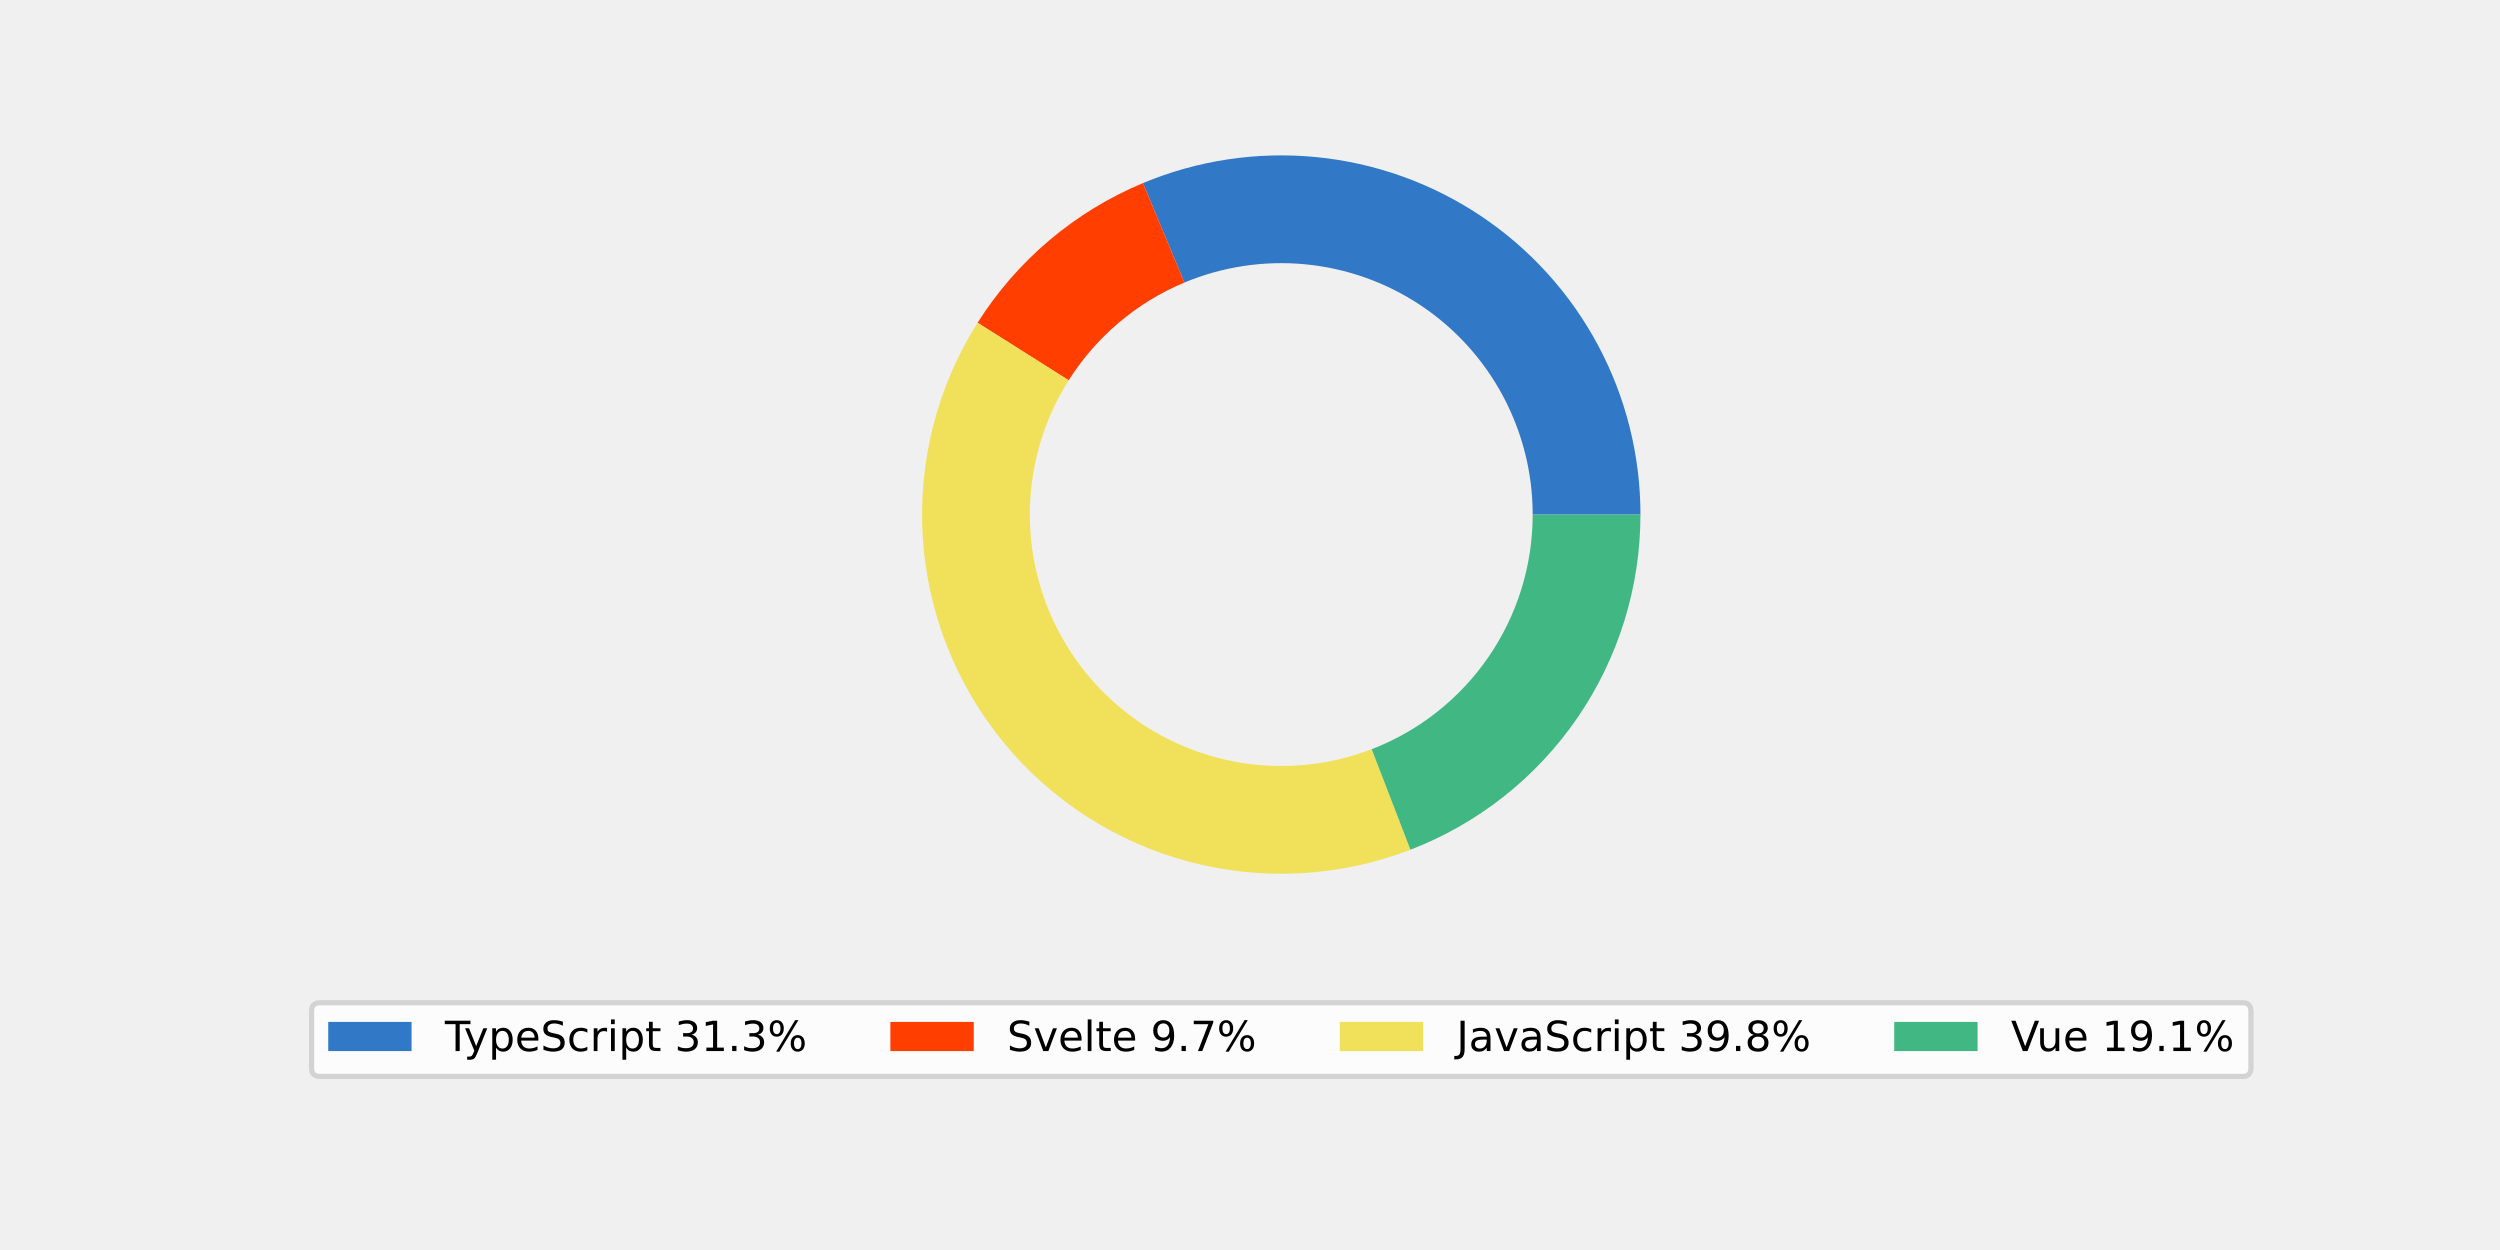
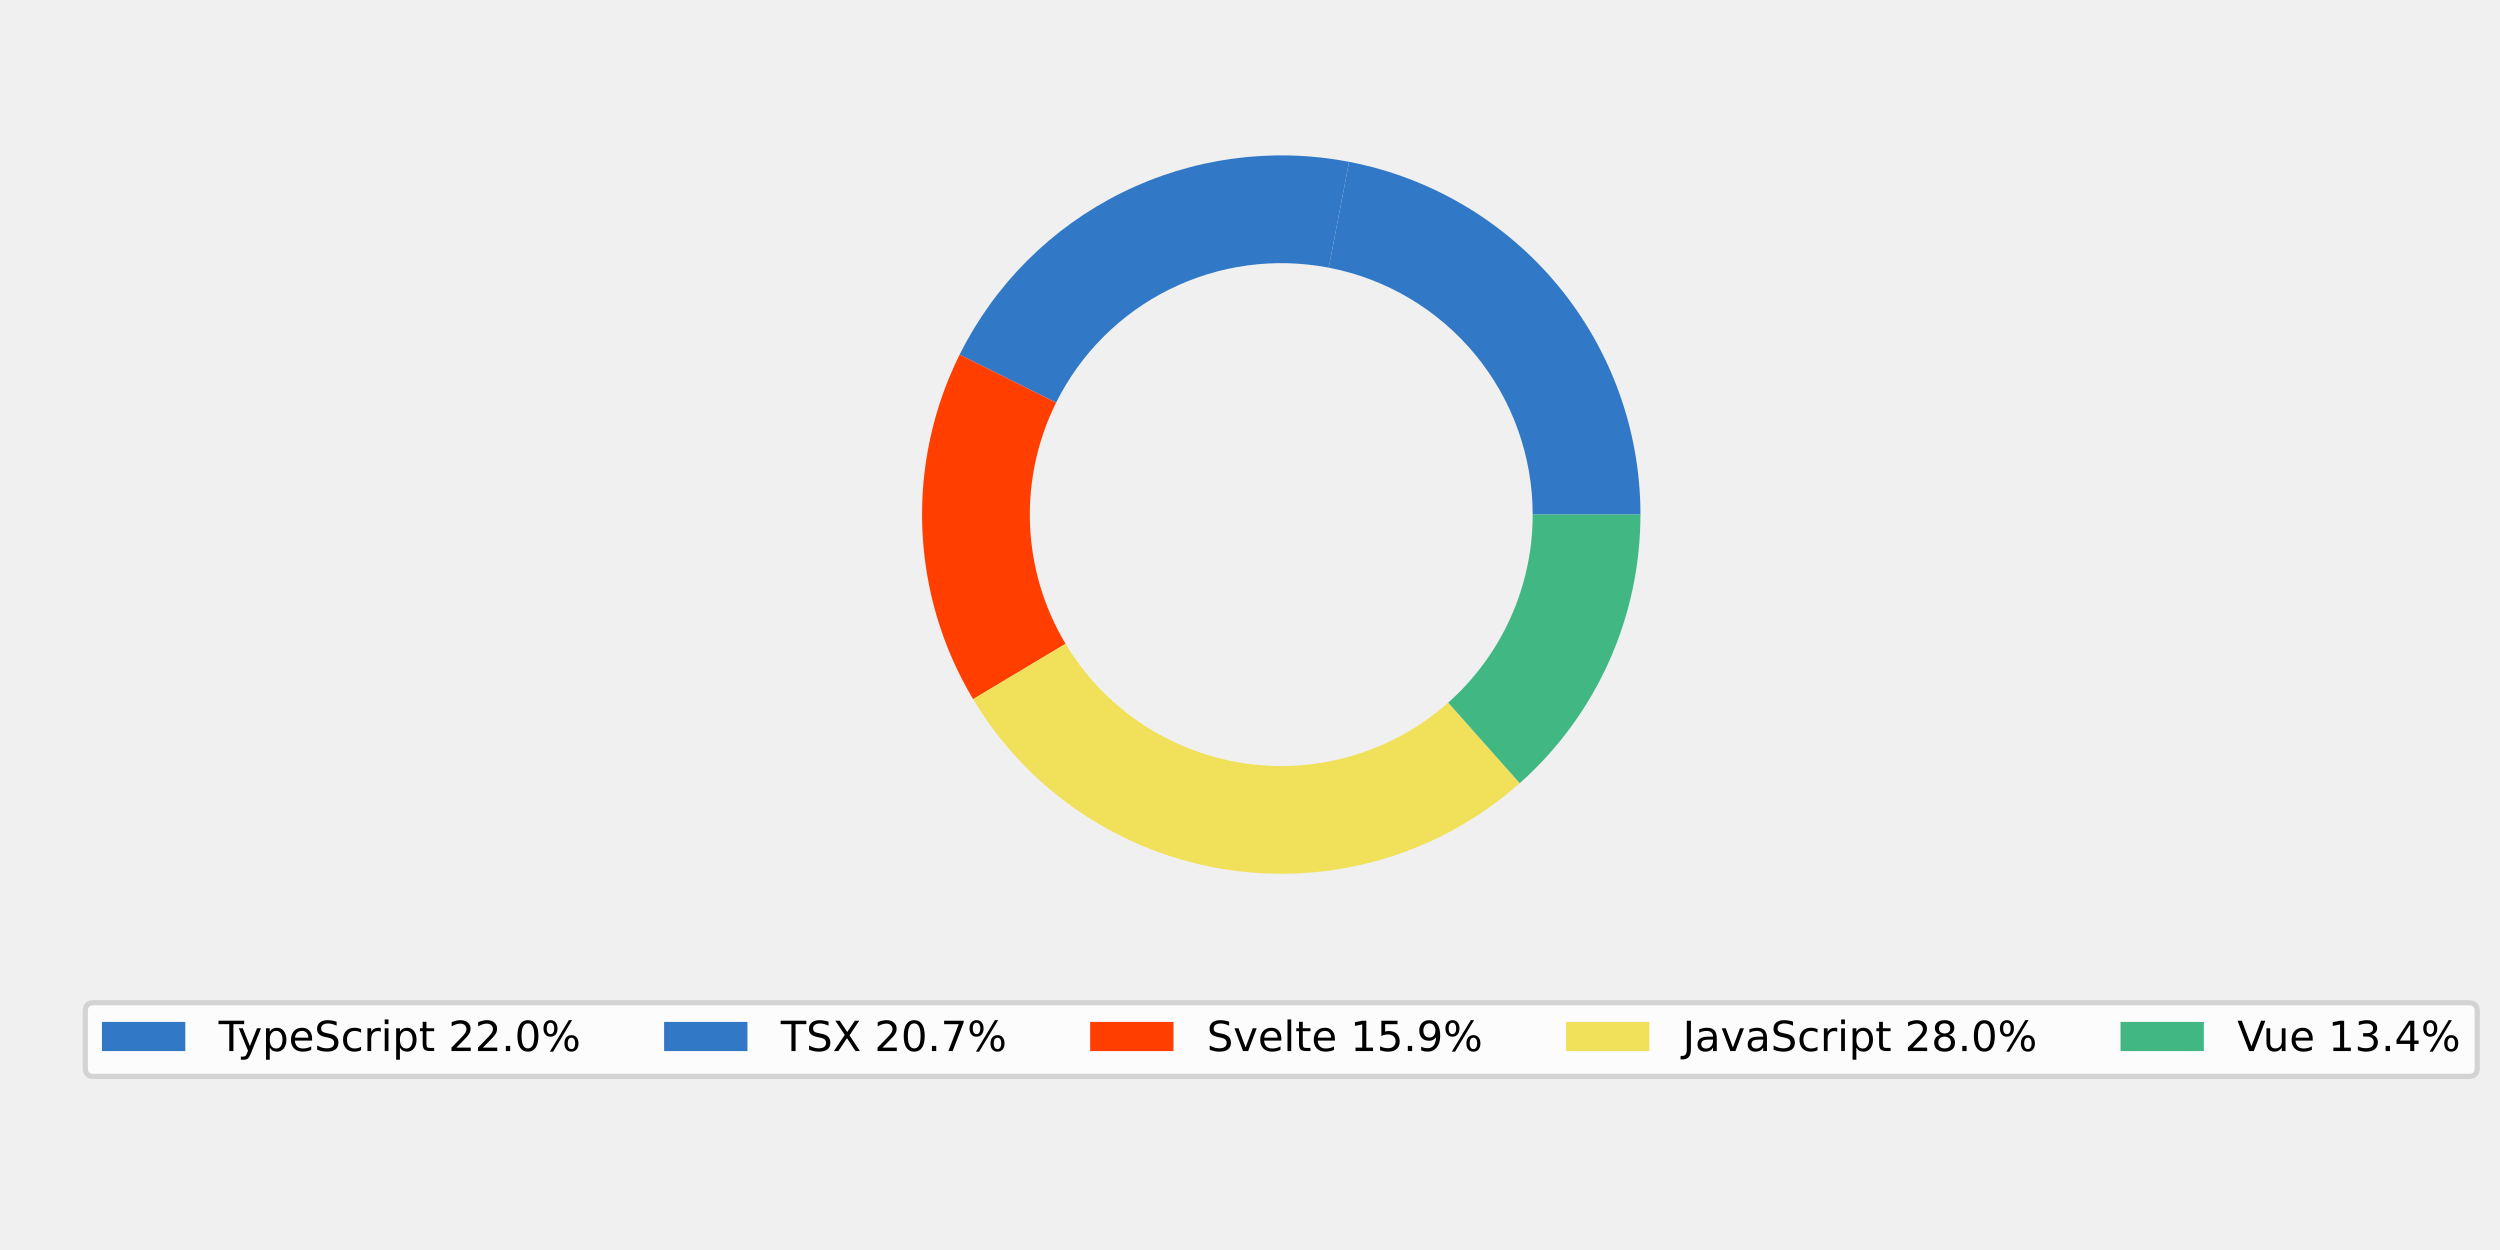
<svg xmlns="http://www.w3.org/2000/svg" xmlns:xlink="http://www.w3.org/1999/xlink" width="480pt" height="240pt" viewBox="0 0 480 240" version="1.1">
  <defs>
    <style type="text/css">*{stroke-linejoin: round; stroke-linecap: butt}</style>
  </defs>
  <g id="figure_1">
    <g id="patch_1">
      <path d="M 0 240  L 480 240  L 480 0  L 0 0  L 0 240  z " style="fill: none" />
    </g>
    <g id="axes_1">
      <g id="patch_2">
-         <path d="M 294.276 98.8  C 294.276 90.851 292.312 83.023 288.56 76.015  C 284.808 69.006 279.383 63.032 272.767 58.624  C 266.151 54.217 258.548 51.511 250.636 50.747  C 242.723 49.984 234.743 51.187 227.407 54.248  L 219.438 35.155  C 229.918 30.781 241.319 29.063 252.622 30.153  C 263.926 31.244 274.788 35.11 284.239 41.406  C 293.69 47.703 301.44 56.237 306.8 66.249  C 312.16 76.261 314.966 87.444 314.966 98.8  z " clip-path="url(#p1c6ac4d487)" style="fill: #3178c6" />
+         <path d="M 294.276 98.8  C 294.276 87.581 290.365 76.705 283.22 68.056  C 276.075 59.406 266.134 53.512 255.117 51.393  L 259.024 31.075  C 274.763 34.102 288.965 42.523 299.172 54.88  C 309.379 67.236 314.966 82.773 314.966 98.8  z " clip-path="url(#pcfeb8978af)" style="fill: #3178c6" />
      </g>
      <g id="patch_3">
-         <path d="M 227.407 54.248  C 222.853 56.149 218.617 58.736 214.848 61.921  C 211.078 65.105 207.819 68.848 205.184 73.021  L 187.691 61.972  C 191.455 56.012 196.111 50.664 201.496 46.115  C 206.882 41.566 212.933 37.87 219.438 35.155  z " clip-path="url(#p1c6ac4d487)" style="fill: #ff3e00" />
+         <path d="M 255.117 51.393  C 244.76 49.401 234.031 50.857 224.58 55.537  C 215.128 60.216 207.466 67.866 202.771 77.31  L 184.244 68.1  C 190.951 54.609 201.897 43.68 215.399 36.995  C 228.901 30.31 244.229 28.23 259.024 31.075  z " clip-path="url(#pcfeb8978af)" style="fill: #3178c6" />
      </g>
      <g id="patch_4">
-         <path d="M 205.184 73.021  C 199.765 81.6 197.187 91.673 197.817 101.8  C 198.448 111.928 202.256 121.603 208.697 129.444  C 215.138 137.284 223.89 142.898 233.702 145.483  C 243.514 148.068 253.896 147.495 263.364 143.845  L 270.806 163.15  C 257.28 168.364 242.449 169.183 228.431 165.49  C 214.414 161.798 201.911 153.778 192.71 142.577  C 183.508 131.376 178.069 117.554 177.168 103.086  C 176.267 88.618 179.95 74.228 187.691 61.972  z " clip-path="url(#p1c6ac4d487)" style="fill: #f1e05a" />
+         <path d="M 202.771 77.31  C 199.167 84.56 197.444 92.601 197.761 100.691  C 198.078 108.781 200.425 116.662 204.586 123.608  L 186.837 134.239  C 180.893 124.317 177.54 113.058 177.087 101.501  C 176.634 89.944 179.096 78.457 184.244 68.1  z " clip-path="url(#pcfeb8978af)" style="fill: #ff3e00" />
      </g>
      <g id="patch_5">
-         <path d="M 263.364 143.845  C 272.462 140.338 280.288 134.155 285.805 126.116  C 291.322 118.076 294.276 108.551 294.276 98.8  L 314.966 98.8  C 314.966 112.729 310.745 126.337 302.864 137.822  C 294.982 149.307 283.803 158.14 270.806 163.15  z " clip-path="url(#p1c6ac4d487)" style="fill: #41b883" />
+         <path d="M 204.586 123.608  C 208.233 129.696 213.178 134.906 219.068 138.865  C 224.959 142.825 231.65 145.437 238.665 146.515  C 245.68 147.594 252.847 147.112 259.655 145.105  C 266.462 143.097 272.744 139.613 278.051 134.901  L 291.787 150.373  C 284.205 157.104 275.231 162.082 265.506 164.949  C 255.781 167.817 245.543 168.505 235.521 166.965  C 225.5 165.424 215.941 161.693 207.526 156.036  C 199.112 150.38 192.047 142.937 186.837 134.239  z " clip-path="url(#pcfeb8978af)" style="fill: #f1e05a" />
+       </g>
+       <g id="patch_6">
+         <path d="M 278.051 134.901  C 283.153 130.372 287.237 124.812 290.033 118.59  C 292.83 112.367 294.276 105.622 294.276 98.8  L 314.966 98.8  C 314.966 108.546 312.9 118.182 308.905 127.071  C 304.91 135.96 299.075 143.902 291.787 150.373  z " clip-path="url(#pcfeb8978af)" style="fill: #41b883" />
      </g>
    </g>
    <g id="axes_2">
      <g id="legend_1">
-         <g id="patch_6">
-           <path d="M 61.421 206.671  L 430.579 206.671  Q 432.179 206.671 432.179 205.071  L 432.179 194.129  Q 432.179 192.529 430.579 192.529  L 61.421 192.529  Q 59.821 192.529 59.821 194.129  L 59.821 205.071  Q 59.821 206.671 61.421 206.671  z " style="fill: #ffffff; opacity: 0.8; stroke: #cccccc; stroke-linejoin: miter" />
+         <g id="patch_7">
+           <path d="M 17.976 206.671  L 474.024 206.671  Q 475.624 206.671 475.624 205.071  L 475.624 194.129  Q 475.624 192.529 474.024 192.529  L 17.976 192.529  Q 16.376 192.529 16.376 194.129  L 16.376 205.071  Q 16.376 206.671 17.976 206.671  z " style="fill: #ffffff; opacity: 0.8; stroke: #cccccc; stroke-linejoin: miter" />
        </g>
-         <g id="patch_7">
-           <path d="M 63.021 201.808  L 79.021 201.808  L 79.021 196.208  L 63.021 196.208  z " style="fill: #3178c6" />
+         <g id="patch_8">
+           <path d="M 19.576 201.808  L 35.576 201.808  L 35.576 196.208  L 19.576 196.208  z " style="fill: #3178c6" />
        </g>
        <g id="text_1">
-           <g transform="translate(85.42125 201.8075) scale(0.08 -0.08)">
+           <g transform="translate(41.97563 201.8075) scale(0.08 -0.08)">
            <defs>
              <path id="DejaVuSans-54" d="M -19 4666  L 3928 4666  L 3928 4134  L 2272 4134  L 2272 0  L 1638 0  L 1638 4134  L -19 4134  L -19 4666  z " transform="scale(0.015625)" />
              <path id="DejaVuSans-79" d="M 2059 -325  Q 1816 -950 1584 -1140  Q 1353 -1331 966 -1331  L 506 -1331  L 506 -850  L 844 -850  Q 1081 -850 1212 -737  Q 1344 -625 1503 -206  L 1606 56  L 191 3500  L 800 3500  L 1894 763  L 2988 3500  L 3597 3500  L 2059 -325  z " transform="scale(0.015625)" />
              <path id="DejaVuSans-70" d="M 1159 525  L 1159 -1331  L 581 -1331  L 581 3500  L 1159 3500  L 1159 2969  Q 1341 3281 1617 3432  Q 1894 3584 2278 3584  Q 2916 3584 3314 3078  Q 3713 2572 3713 1747  Q 3713 922 3314 415  Q 2916 -91 2278 -91  Q 1894 -91 1617 61  Q 1341 213 1159 525  z M 3116 1747  Q 3116 2381 2855 2742  Q 2594 3103 2138 3103  Q 1681 3103 1420 2742  Q 1159 2381 1159 1747  Q 1159 1113 1420 752  Q 1681 391 2138 391  Q 2594 391 2855 752  Q 3116 1113 3116 1747  z " transform="scale(0.015625)" />
              <path id="DejaVuSans-65" d="M 3597 1894  L 3597 1613  L 953 1613  Q 991 1019 1311 708  Q 1631 397 2203 397  Q 2534 397 2845 478  Q 3156 559 3463 722  L 3463 178  Q 3153 47 2828 -22  Q 2503 -91 2169 -91  Q 1331 -91 842 396  Q 353 884 353 1716  Q 353 2575 817 3079  Q 1281 3584 2069 3584  Q 2775 3584 3186 3129  Q 3597 2675 3597 1894  z M 3022 2063  Q 3016 2534 2758 2815  Q 2500 3097 2075 3097  Q 1594 3097 1305 2825  Q 1016 2553 972 2059  L 3022 2063  z " transform="scale(0.015625)" />
              <path id="DejaVuSans-53" d="M 3425 4513  L 3425 3897  Q 3066 4069 2747 4153  Q 2428 4238 2131 4238  Q 1616 4238 1336 4038  Q 1056 3838 1056 3469  Q 1056 3159 1242 3001  Q 1428 2844 1947 2747  L 2328 2669  Q 3034 2534 3370 2195  Q 3706 1856 3706 1288  Q 3706 609 3251 259  Q 2797 -91 1919 -91  Q 1588 -91 1214 -16  Q 841 59 441 206  L 441 856  Q 825 641 1194 531  Q 1563 422 1919 422  Q 2459 422 2753 634  Q 3047 847 3047 1241  Q 3047 1584 2836 1778  Q 2625 1972 2144 2069  L 1759 2144  Q 1053 2284 737 2584  Q 422 2884 422 3419  Q 422 4038 858 4394  Q 1294 4750 2059 4750  Q 2388 4750 2728 4690  Q 3069 4631 3425 4513  z " transform="scale(0.015625)" />
              <path id="DejaVuSans-63" d="M 3122 3366  L 3122 2828  Q 2878 2963 2633 3030  Q 2388 3097 2138 3097  Q 1578 3097 1268 2742  Q 959 2388 959 1747  Q 959 1106 1268 751  Q 1578 397 2138 397  Q 2388 397 2633 464  Q 2878 531 3122 666  L 3122 134  Q 2881 22 2623 -34  Q 2366 -91 2075 -91  Q 1284 -91 818 406  Q 353 903 353 1747  Q 353 2603 823 3093  Q 1294 3584 2113 3584  Q 2378 3584 2631 3529  Q 2884 3475 3122 3366  z " transform="scale(0.015625)" />
              <path id="DejaVuSans-72" d="M 2631 2963  Q 2534 3019 2420 3045  Q 2306 3072 2169 3072  Q 1681 3072 1420 2755  Q 1159 2438 1159 1844  L 1159 0  L 581 0  L 581 3500  L 1159 3500  L 1159 2956  Q 1341 3275 1631 3429  Q 1922 3584 2338 3584  Q 2397 3584 2469 3576  Q 2541 3569 2628 3553  L 2631 2963  z " transform="scale(0.015625)" />
              <path id="DejaVuSans-69" d="M 603 3500  L 1178 3500  L 1178 0  L 603 0  L 603 3500  z M 603 4863  L 1178 4863  L 1178 4134  L 603 4134  L 603 4863  z " transform="scale(0.015625)" />
              <path id="DejaVuSans-74" d="M 1172 4494  L 1172 3500  L 2356 3500  L 2356 3053  L 1172 3053  L 1172 1153  Q 1172 725 1289 603  Q 1406 481 1766 481  L 2356 481  L 2356 0  L 1766 0  Q 1100 0 847 248  Q 594 497 594 1153  L 594 3053  L 172 3053  L 172 3500  L 594 3500  L 594 4494  L 1172 4494  z " transform="scale(0.015625)" />
              <path id="DejaVuSans-20" transform="scale(0.015625)" />
-               <path id="DejaVuSans-33" d="M 2597 2516  Q 3050 2419 3304 2112  Q 3559 1806 3559 1356  Q 3559 666 3084 287  Q 2609 -91 1734 -91  Q 1441 -91 1130 -33  Q 819 25 488 141  L 488 750  Q 750 597 1062 519  Q 1375 441 1716 441  Q 2309 441 2620 675  Q 2931 909 2931 1356  Q 2931 1769 2642 2001  Q 2353 2234 1838 2234  L 1294 2234  L 1294 2753  L 1863 2753  Q 2328 2753 2575 2939  Q 2822 3125 2822 3475  Q 2822 3834 2567 4026  Q 2313 4219 1838 4219  Q 1578 4219 1281 4162  Q 984 4106 628 3988  L 628 4550  Q 988 4650 1302 4700  Q 1616 4750 1894 4750  Q 2613 4750 3031 4423  Q 3450 4097 3450 3541  Q 3450 3153 3228 2886  Q 3006 2619 2597 2516  z " transform="scale(0.015625)" />
-               <path id="DejaVuSans-31" d="M 794 531  L 1825 531  L 1825 4091  L 703 3866  L 703 4441  L 1819 4666  L 2450 4666  L 2450 531  L 3481 531  L 3481 0  L 794 0  L 794 531  z " transform="scale(0.015625)" />
+               <path id="DejaVuSans-32" d="M 1228 531  L 3431 531  L 3431 0  L 469 0  L 469 531  Q 828 903 1448 1529  Q 2069 2156 2228 2338  Q 2531 2678 2651 2914  Q 2772 3150 2772 3378  Q 2772 3750 2511 3984  Q 2250 4219 1831 4219  Q 1534 4219 1204 4116  Q 875 4013 500 3803  L 500 4441  Q 881 4594 1212 4672  Q 1544 4750 1819 4750  Q 2544 4750 2975 4387  Q 3406 4025 3406 3419  Q 3406 3131 3298 2873  Q 3191 2616 2906 2266  Q 2828 2175 2409 1742  Q 1991 1309 1228 531  z " transform="scale(0.015625)" />
              <path id="DejaVuSans-2e" d="M 684 794  L 1344 794  L 1344 0  L 684 0  L 684 794  z " transform="scale(0.015625)" />
+               <path id="DejaVuSans-30" d="M 2034 4250  Q 1547 4250 1301 3770  Q 1056 3291 1056 2328  Q 1056 1369 1301 889  Q 1547 409 2034 409  Q 2525 409 2770 889  Q 3016 1369 3016 2328  Q 3016 3291 2770 3770  Q 2525 4250 2034 4250  z M 2034 4750  Q 2819 4750 3233 4129  Q 3647 3509 3647 2328  Q 3647 1150 3233 529  Q 2819 -91 2034 -91  Q 1250 -91 836 529  Q 422 1150 422 2328  Q 422 3509 836 4129  Q 1250 4750 2034 4750  z " transform="scale(0.015625)" />
              <path id="DejaVuSans-25" d="M 4653 2053  Q 4381 2053 4226 1822  Q 4072 1591 4072 1178  Q 4072 772 4226 539  Q 4381 306 4653 306  Q 4919 306 5073 539  Q 5228 772 5228 1178  Q 5228 1588 5073 1820  Q 4919 2053 4653 2053  z M 4653 2450  Q 5147 2450 5437 2106  Q 5728 1763 5728 1178  Q 5728 594 5436 251  Q 5144 -91 4653 -91  Q 4153 -91 3862 251  Q 3572 594 3572 1178  Q 3572 1766 3864 2108  Q 4156 2450 4653 2450  z M 1428 4353  Q 1159 4353 1004 4120  Q 850 3888 850 3481  Q 850 3069 1003 2837  Q 1156 2606 1428 2606  Q 1700 2606 1854 2837  Q 2009 3069 2009 3481  Q 2009 3884 1853 4118  Q 1697 4353 1428 4353  z M 4250 4750  L 4750 4750  L 1831 -91  L 1331 -91  L 4250 4750  z M 1428 4750  Q 1922 4750 2215 4408  Q 2509 4066 2509 3481  Q 2509 2891 2217 2550  Q 1925 2209 1428 2209  Q 931 2209 642 2551  Q 353 2894 353 3481  Q 353 4063 643 4406  Q 934 4750 1428 4750  z " transform="scale(0.015625)" />
            </defs>
            <use xlink:href="#DejaVuSans-54" />
            <use xlink:href="#DejaVuSans-79" transform="translate(45.45898 0)" />
            <use xlink:href="#DejaVuSans-70" transform="translate(104.6387 0)" />
            <use xlink:href="#DejaVuSans-65" transform="translate(168.1152 0)" />
            <use xlink:href="#DejaVuSans-53" transform="translate(229.6387 0)" />
            <use xlink:href="#DejaVuSans-63" transform="translate(293.1152 0)" />
            <use xlink:href="#DejaVuSans-72" transform="translate(348.0957 0)" />
            <use xlink:href="#DejaVuSans-69" transform="translate(389.209 0)" />
            <use xlink:href="#DejaVuSans-70" transform="translate(416.9922 0)" />
            <use xlink:href="#DejaVuSans-74" transform="translate(480.4688 0)" />
            <use xlink:href="#DejaVuSans-20" transform="translate(519.6777 0)" />
-             <use xlink:href="#DejaVuSans-33" transform="translate(551.4648 0)" />
-             <use xlink:href="#DejaVuSans-31" transform="translate(615.0879 0)" />
+             <use xlink:href="#DejaVuSans-32" transform="translate(551.4648 0)" />
+             <use xlink:href="#DejaVuSans-32" transform="translate(615.0879 0)" />
            <use xlink:href="#DejaVuSans-2e" transform="translate(678.7109 0)" />
-             <use xlink:href="#DejaVuSans-33" transform="translate(710.498 0)" />
+             <use xlink:href="#DejaVuSans-30" transform="translate(710.498 0)" />
            <use xlink:href="#DejaVuSans-25" transform="translate(774.1211 0)" />
          </g>
        </g>
-         <g id="patch_8">
-           <path d="M 170.954 201.808  L 186.954 201.808  L 186.954 196.208  L 170.954 196.208  z " style="fill: #ff3e00" />
+         <g id="patch_9">
+           <path d="M 127.508 201.808  L 143.508 201.808  L 143.508 196.208  L 127.508 196.208  z " style="fill: #3178c6" />
        </g>
        <g id="text_2">
-           <g transform="translate(193.3537 201.8075) scale(0.08 -0.08)">
+           <g transform="translate(149.9081 201.8075) scale(0.08 -0.08)">
+             <defs>
+               <path id="DejaVuSans-58" d="M 403 4666  L 1081 4666  L 2241 2931  L 3406 4666  L 4084 4666  L 2584 2425  L 4184 0  L 3506 0  L 2194 1984  L 872 0  L 191 0  L 1856 2491  L 403 4666  z " transform="scale(0.015625)" />
+               <path id="DejaVuSans-37" d="M 525 4666  L 3525 4666  L 3525 4397  L 1831 0  L 1172 0  L 2766 4134  L 525 4134  L 525 4666  z " transform="scale(0.015625)" />
+             </defs>
+             <use xlink:href="#DejaVuSans-54" />
+             <use xlink:href="#DejaVuSans-53" transform="translate(61.08398 0)" />
+             <use xlink:href="#DejaVuSans-58" transform="translate(124.5605 0)" />
+             <use xlink:href="#DejaVuSans-20" transform="translate(193.0664 0)" />
+             <use xlink:href="#DejaVuSans-32" transform="translate(224.8535 0)" />
+             <use xlink:href="#DejaVuSans-30" transform="translate(288.4766 0)" />
+             <use xlink:href="#DejaVuSans-2e" transform="translate(352.0996 0)" />
+             <use xlink:href="#DejaVuSans-37" transform="translate(383.8867 0)" />
+             <use xlink:href="#DejaVuSans-25" transform="translate(447.5098 0)" />
+           </g>
+         </g>
+         <g id="patch_10">
+           <path d="M 209.309 201.808  L 225.309 201.808  L 225.309 196.208  L 209.309 196.208  z " style="fill: #ff3e00" />
+         </g>
+         <g id="text_3">
+           <g transform="translate(231.7094 201.8075) scale(0.08 -0.08)">
            <defs>
              <path id="DejaVuSans-76" d="M 191 3500  L 800 3500  L 1894 563  L 2988 3500  L 3597 3500  L 2284 0  L 1503 0  L 191 3500  z " transform="scale(0.015625)" />
              <path id="DejaVuSans-6c" d="M 603 4863  L 1178 4863  L 1178 0  L 603 0  L 603 4863  z " transform="scale(0.015625)" />
+               <path id="DejaVuSans-31" d="M 794 531  L 1825 531  L 1825 4091  L 703 3866  L 703 4441  L 1819 4666  L 2450 4666  L 2450 531  L 3481 531  L 3481 0  L 794 0  L 794 531  z " transform="scale(0.015625)" />
+               <path id="DejaVuSans-35" d="M 691 4666  L 3169 4666  L 3169 4134  L 1269 4134  L 1269 2991  Q 1406 3038 1543 3061  Q 1681 3084 1819 3084  Q 2600 3084 3056 2656  Q 3513 2228 3513 1497  Q 3513 744 3044 326  Q 2575 -91 1722 -91  Q 1428 -91 1123 -41  Q 819 9 494 109  L 494 744  Q 775 591 1075 516  Q 1375 441 1709 441  Q 2250 441 2565 725  Q 2881 1009 2881 1497  Q 2881 1984 2565 2268  Q 2250 2553 1709 2553  Q 1456 2553 1204 2497  Q 953 2441 691 2322  L 691 4666  z " transform="scale(0.015625)" />
              <path id="DejaVuSans-39" d="M 703 97  L 703 672  Q 941 559 1184 500  Q 1428 441 1663 441  Q 2288 441 2617 861  Q 2947 1281 2994 2138  Q 2813 1869 2534 1725  Q 2256 1581 1919 1581  Q 1219 1581 811 2004  Q 403 2428 403 3163  Q 403 3881 828 4315  Q 1253 4750 1959 4750  Q 2769 4750 3195 4129  Q 3622 3509 3622 2328  Q 3622 1225 3098 567  Q 2575 -91 1691 -91  Q 1453 -91 1209 -44  Q 966 3 703 97  z M 1959 2075  Q 2384 2075 2632 2365  Q 2881 2656 2881 3163  Q 2881 3666 2632 3958  Q 2384 4250 1959 4250  Q 1534 4250 1286 3958  Q 1038 3666 1038 3163  Q 1038 2656 1286 2365  Q 1534 2075 1959 2075  z " transform="scale(0.015625)" />
-               <path id="DejaVuSans-37" d="M 525 4666  L 3525 4666  L 3525 4397  L 1831 0  L 1172 0  L 2766 4134  L 525 4134  L 525 4666  z " transform="scale(0.015625)" />
            </defs>
            <use xlink:href="#DejaVuSans-53" />
            <use xlink:href="#DejaVuSans-76" transform="translate(63.47656 0)" />
            <use xlink:href="#DejaVuSans-65" transform="translate(122.6562 0)" />
            <use xlink:href="#DejaVuSans-6c" transform="translate(184.1797 0)" />
            <use xlink:href="#DejaVuSans-74" transform="translate(211.9629 0)" />
            <use xlink:href="#DejaVuSans-65" transform="translate(251.1719 0)" />
            <use xlink:href="#DejaVuSans-20" transform="translate(312.6953 0)" />
-             <use xlink:href="#DejaVuSans-39" transform="translate(344.4824 0)" />
-             <use xlink:href="#DejaVuSans-2e" transform="translate(408.1055 0)" />
-             <use xlink:href="#DejaVuSans-37" transform="translate(439.8926 0)" />
-             <use xlink:href="#DejaVuSans-25" transform="translate(503.5156 0)" />
+             <use xlink:href="#DejaVuSans-31" transform="translate(344.4824 0)" />
+             <use xlink:href="#DejaVuSans-35" transform="translate(408.1055 0)" />
+             <use xlink:href="#DejaVuSans-2e" transform="translate(471.7285 0)" />
+             <use xlink:href="#DejaVuSans-39" transform="translate(503.5156 0)" />
+             <use xlink:href="#DejaVuSans-25" transform="translate(567.1387 0)" />
          </g>
        </g>
-         <g id="patch_9">
-           <path d="M 257.238 201.808  L 273.238 201.808  L 273.238 196.208  L 257.238 196.208  z " style="fill: #f1e05a" />
+         <g id="patch_11">
+           <path d="M 300.683 201.808  L 316.683 201.808  L 316.683 196.208  L 300.683 196.208  z " style="fill: #f1e05a" />
        </g>
-         <g id="text_3">
-           <g transform="translate(279.6375 201.8075) scale(0.08 -0.08)">
+         <g id="text_4">
+           <g transform="translate(323.0831 201.8075) scale(0.08 -0.08)">
            <defs>
              <path id="DejaVuSans-4a" d="M 628 4666  L 1259 4666  L 1259 325  Q 1259 -519 939 -900  Q 619 -1281 -91 -1281  L -331 -1281  L -331 -750  L -134 -750  Q 284 -750 456 -515  Q 628 -281 628 325  L 628 4666  z " transform="scale(0.015625)" />
              <path id="DejaVuSans-61" d="M 2194 1759  Q 1497 1759 1228 1600  Q 959 1441 959 1056  Q 959 750 1161 570  Q 1363 391 1709 391  Q 2188 391 2477 730  Q 2766 1069 2766 1631  L 2766 1759  L 2194 1759  z M 3341 1997  L 3341 0  L 2766 0  L 2766 531  Q 2569 213 2275 61  Q 1981 -91 1556 -91  Q 1019 -91 701 211  Q 384 513 384 1019  Q 384 1609 779 1909  Q 1175 2209 1959 2209  L 2766 2209  L 2766 2266  Q 2766 2663 2505 2880  Q 2244 3097 1772 3097  Q 1472 3097 1187 3025  Q 903 2953 641 2809  L 641 3341  Q 956 3463 1253 3523  Q 1550 3584 1831 3584  Q 2591 3584 2966 3190  Q 3341 2797 3341 1997  z " transform="scale(0.015625)" />
              <path id="DejaVuSans-38" d="M 2034 2216  Q 1584 2216 1326 1975  Q 1069 1734 1069 1313  Q 1069 891 1326 650  Q 1584 409 2034 409  Q 2484 409 2743 651  Q 3003 894 3003 1313  Q 3003 1734 2745 1975  Q 2488 2216 2034 2216  z M 1403 2484  Q 997 2584 770 2862  Q 544 3141 544 3541  Q 544 4100 942 4425  Q 1341 4750 2034 4750  Q 2731 4750 3128 4425  Q 3525 4100 3525 3541  Q 3525 3141 3298 2862  Q 3072 2584 2669 2484  Q 3125 2378 3379 2068  Q 3634 1759 3634 1313  Q 3634 634 3220 271  Q 2806 -91 2034 -91  Q 1263 -91 848 271  Q 434 634 434 1313  Q 434 1759 690 2068  Q 947 2378 1403 2484  z M 1172 3481  Q 1172 3119 1398 2916  Q 1625 2713 2034 2713  Q 2441 2713 2670 2916  Q 2900 3119 2900 3481  Q 2900 3844 2670 4047  Q 2441 4250 2034 4250  Q 1625 4250 1398 4047  Q 1172 3844 1172 3481  z " transform="scale(0.015625)" />
            </defs>
            <use xlink:href="#DejaVuSans-4a" />
            <use xlink:href="#DejaVuSans-61" transform="translate(29.49219 0)" />
            <use xlink:href="#DejaVuSans-76" transform="translate(90.77148 0)" />
            <use xlink:href="#DejaVuSans-61" transform="translate(149.9512 0)" />
            <use xlink:href="#DejaVuSans-53" transform="translate(211.2305 0)" />
            <use xlink:href="#DejaVuSans-63" transform="translate(274.707 0)" />
            <use xlink:href="#DejaVuSans-72" transform="translate(329.6875 0)" />
            <use xlink:href="#DejaVuSans-69" transform="translate(370.8008 0)" />
            <use xlink:href="#DejaVuSans-70" transform="translate(398.584 0)" />
            <use xlink:href="#DejaVuSans-74" transform="translate(462.0605 0)" />
            <use xlink:href="#DejaVuSans-20" transform="translate(501.2695 0)" />
-             <use xlink:href="#DejaVuSans-33" transform="translate(533.0566 0)" />
-             <use xlink:href="#DejaVuSans-39" transform="translate(596.6797 0)" />
+             <use xlink:href="#DejaVuSans-32" transform="translate(533.0566 0)" />
+             <use xlink:href="#DejaVuSans-38" transform="translate(596.6797 0)" />
            <use xlink:href="#DejaVuSans-2e" transform="translate(660.3027 0)" />
-             <use xlink:href="#DejaVuSans-38" transform="translate(692.0898 0)" />
+             <use xlink:href="#DejaVuSans-30" transform="translate(692.0898 0)" />
            <use xlink:href="#DejaVuSans-25" transform="translate(755.7129 0)" />
          </g>
        </g>
-         <g id="patch_10">
-           <path d="M 363.697 201.808  L 379.697 201.808  L 379.697 196.208  L 363.697 196.208  z " style="fill: #41b883" />
+         <g id="patch_12">
+           <path d="M 407.143 201.808  L 423.143 201.808  L 423.143 196.208  L 407.143 196.208  z " style="fill: #41b883" />
        </g>
-         <g id="text_4">
-           <g transform="translate(386.0975 201.8075) scale(0.08 -0.08)">
+         <g id="text_5">
+           <g transform="translate(429.5431 201.8075) scale(0.08 -0.08)">
            <defs>
              <path id="DejaVuSans-56" d="M 1831 0  L 50 4666  L 709 4666  L 2188 738  L 3669 4666  L 4325 4666  L 2547 0  L 1831 0  z " transform="scale(0.015625)" />
              <path id="DejaVuSans-75" d="M 544 1381  L 544 3500  L 1119 3500  L 1119 1403  Q 1119 906 1312 657  Q 1506 409 1894 409  Q 2359 409 2629 706  Q 2900 1003 2900 1516  L 2900 3500  L 3475 3500  L 3475 0  L 2900 0  L 2900 538  Q 2691 219 2414 64  Q 2138 -91 1772 -91  Q 1169 -91 856 284  Q 544 659 544 1381  z M 1991 3584  L 1991 3584  z " transform="scale(0.015625)" />
+               <path id="DejaVuSans-33" d="M 2597 2516  Q 3050 2419 3304 2112  Q 3559 1806 3559 1356  Q 3559 666 3084 287  Q 2609 -91 1734 -91  Q 1441 -91 1130 -33  Q 819 25 488 141  L 488 750  Q 750 597 1062 519  Q 1375 441 1716 441  Q 2309 441 2620 675  Q 2931 909 2931 1356  Q 2931 1769 2642 2001  Q 2353 2234 1838 2234  L 1294 2234  L 1294 2753  L 1863 2753  Q 2328 2753 2575 2939  Q 2822 3125 2822 3475  Q 2822 3834 2567 4026  Q 2313 4219 1838 4219  Q 1578 4219 1281 4162  Q 984 4106 628 3988  L 628 4550  Q 988 4650 1302 4700  Q 1616 4750 1894 4750  Q 2613 4750 3031 4423  Q 3450 4097 3450 3541  Q 3450 3153 3228 2886  Q 3006 2619 2597 2516  z " transform="scale(0.015625)" />
+               <path id="DejaVuSans-34" d="M 2419 4116  L 825 1625  L 2419 1625  L 2419 4116  z M 2253 4666  L 3047 4666  L 3047 1625  L 3713 1625  L 3713 1100  L 3047 1100  L 3047 0  L 2419 0  L 2419 1100  L 313 1100  L 313 1709  L 2253 4666  z " transform="scale(0.015625)" />
            </defs>
            <use xlink:href="#DejaVuSans-56" />
            <use xlink:href="#DejaVuSans-75" transform="translate(61.6582 0)" />
            <use xlink:href="#DejaVuSans-65" transform="translate(125.0371 0)" />
            <use xlink:href="#DejaVuSans-20" transform="translate(186.5605 0)" />
            <use xlink:href="#DejaVuSans-31" transform="translate(218.3477 0)" />
-             <use xlink:href="#DejaVuSans-39" transform="translate(281.9707 0)" />
+             <use xlink:href="#DejaVuSans-33" transform="translate(281.9707 0)" />
            <use xlink:href="#DejaVuSans-2e" transform="translate(345.5938 0)" />
-             <use xlink:href="#DejaVuSans-31" transform="translate(377.3809 0)" />
+             <use xlink:href="#DejaVuSans-34" transform="translate(377.3809 0)" />
            <use xlink:href="#DejaVuSans-25" transform="translate(441.0039 0)" />
          </g>
        </g>
      </g>
    </g>
  </g>
  <defs>
-     <clipPath id="p1c6ac4d487">
+     <clipPath id="pcfeb8978af">
      <path d="M 316 98.8  C 316 89.608 314.189 80.505 310.672 72.012  C 307.154 63.52 301.997 55.802 295.497 49.303  C 288.998 42.803 281.28 37.646 272.788 34.128  C 264.295 30.611 255.192 28.8 246 28.8  C 236.808 28.8 227.705 30.611 219.212 34.128  C 210.72 37.646 203.002 42.803 196.503 49.303  C 190.003 55.802 184.846 63.52 181.328 72.012  C 177.811 80.505 176 89.608 176 98.8  C 176 107.992 177.811 117.095 181.328 125.588  C 184.846 134.08 190.003 141.798 196.503 148.297  C 203.002 154.797 210.72 159.954 219.212 163.472  C 227.705 166.989 236.808 168.8 246 168.8  C 255.192 168.8 264.295 166.989 272.788 163.472  C 281.28 159.954 288.998 154.797 295.497 148.297  C 301.997 141.798 307.154 134.08 310.672 125.588  C 314.189 117.095 316 107.992 316 98.8  M 246 98.8  C 246 98.8 246 98.8 246 98.8  C 246 98.8 246 98.8 246 98.8  C 246 98.8 246 98.8 246 98.8  C 246 98.8 246 98.8 246 98.8  C 246 98.8 246 98.8 246 98.8  C 246 98.8 246 98.8 246 98.8  C 246 98.8 246 98.8 246 98.8  C 246 98.8 246 98.8 246 98.8  C 246 98.8 246 98.8 246 98.8  C 246 98.8 246 98.8 246 98.8  C 246 98.8 246 98.8 246 98.8  C 246 98.8 246 98.8 246 98.8  C 246 98.8 246 98.8 246 98.8  C 246 98.8 246 98.8 246 98.8  C 246 98.8 246 98.8 246 98.8  C 246 98.8 246 98.8 246 98.8  z " />
    </clipPath>
  </defs>
</svg>
